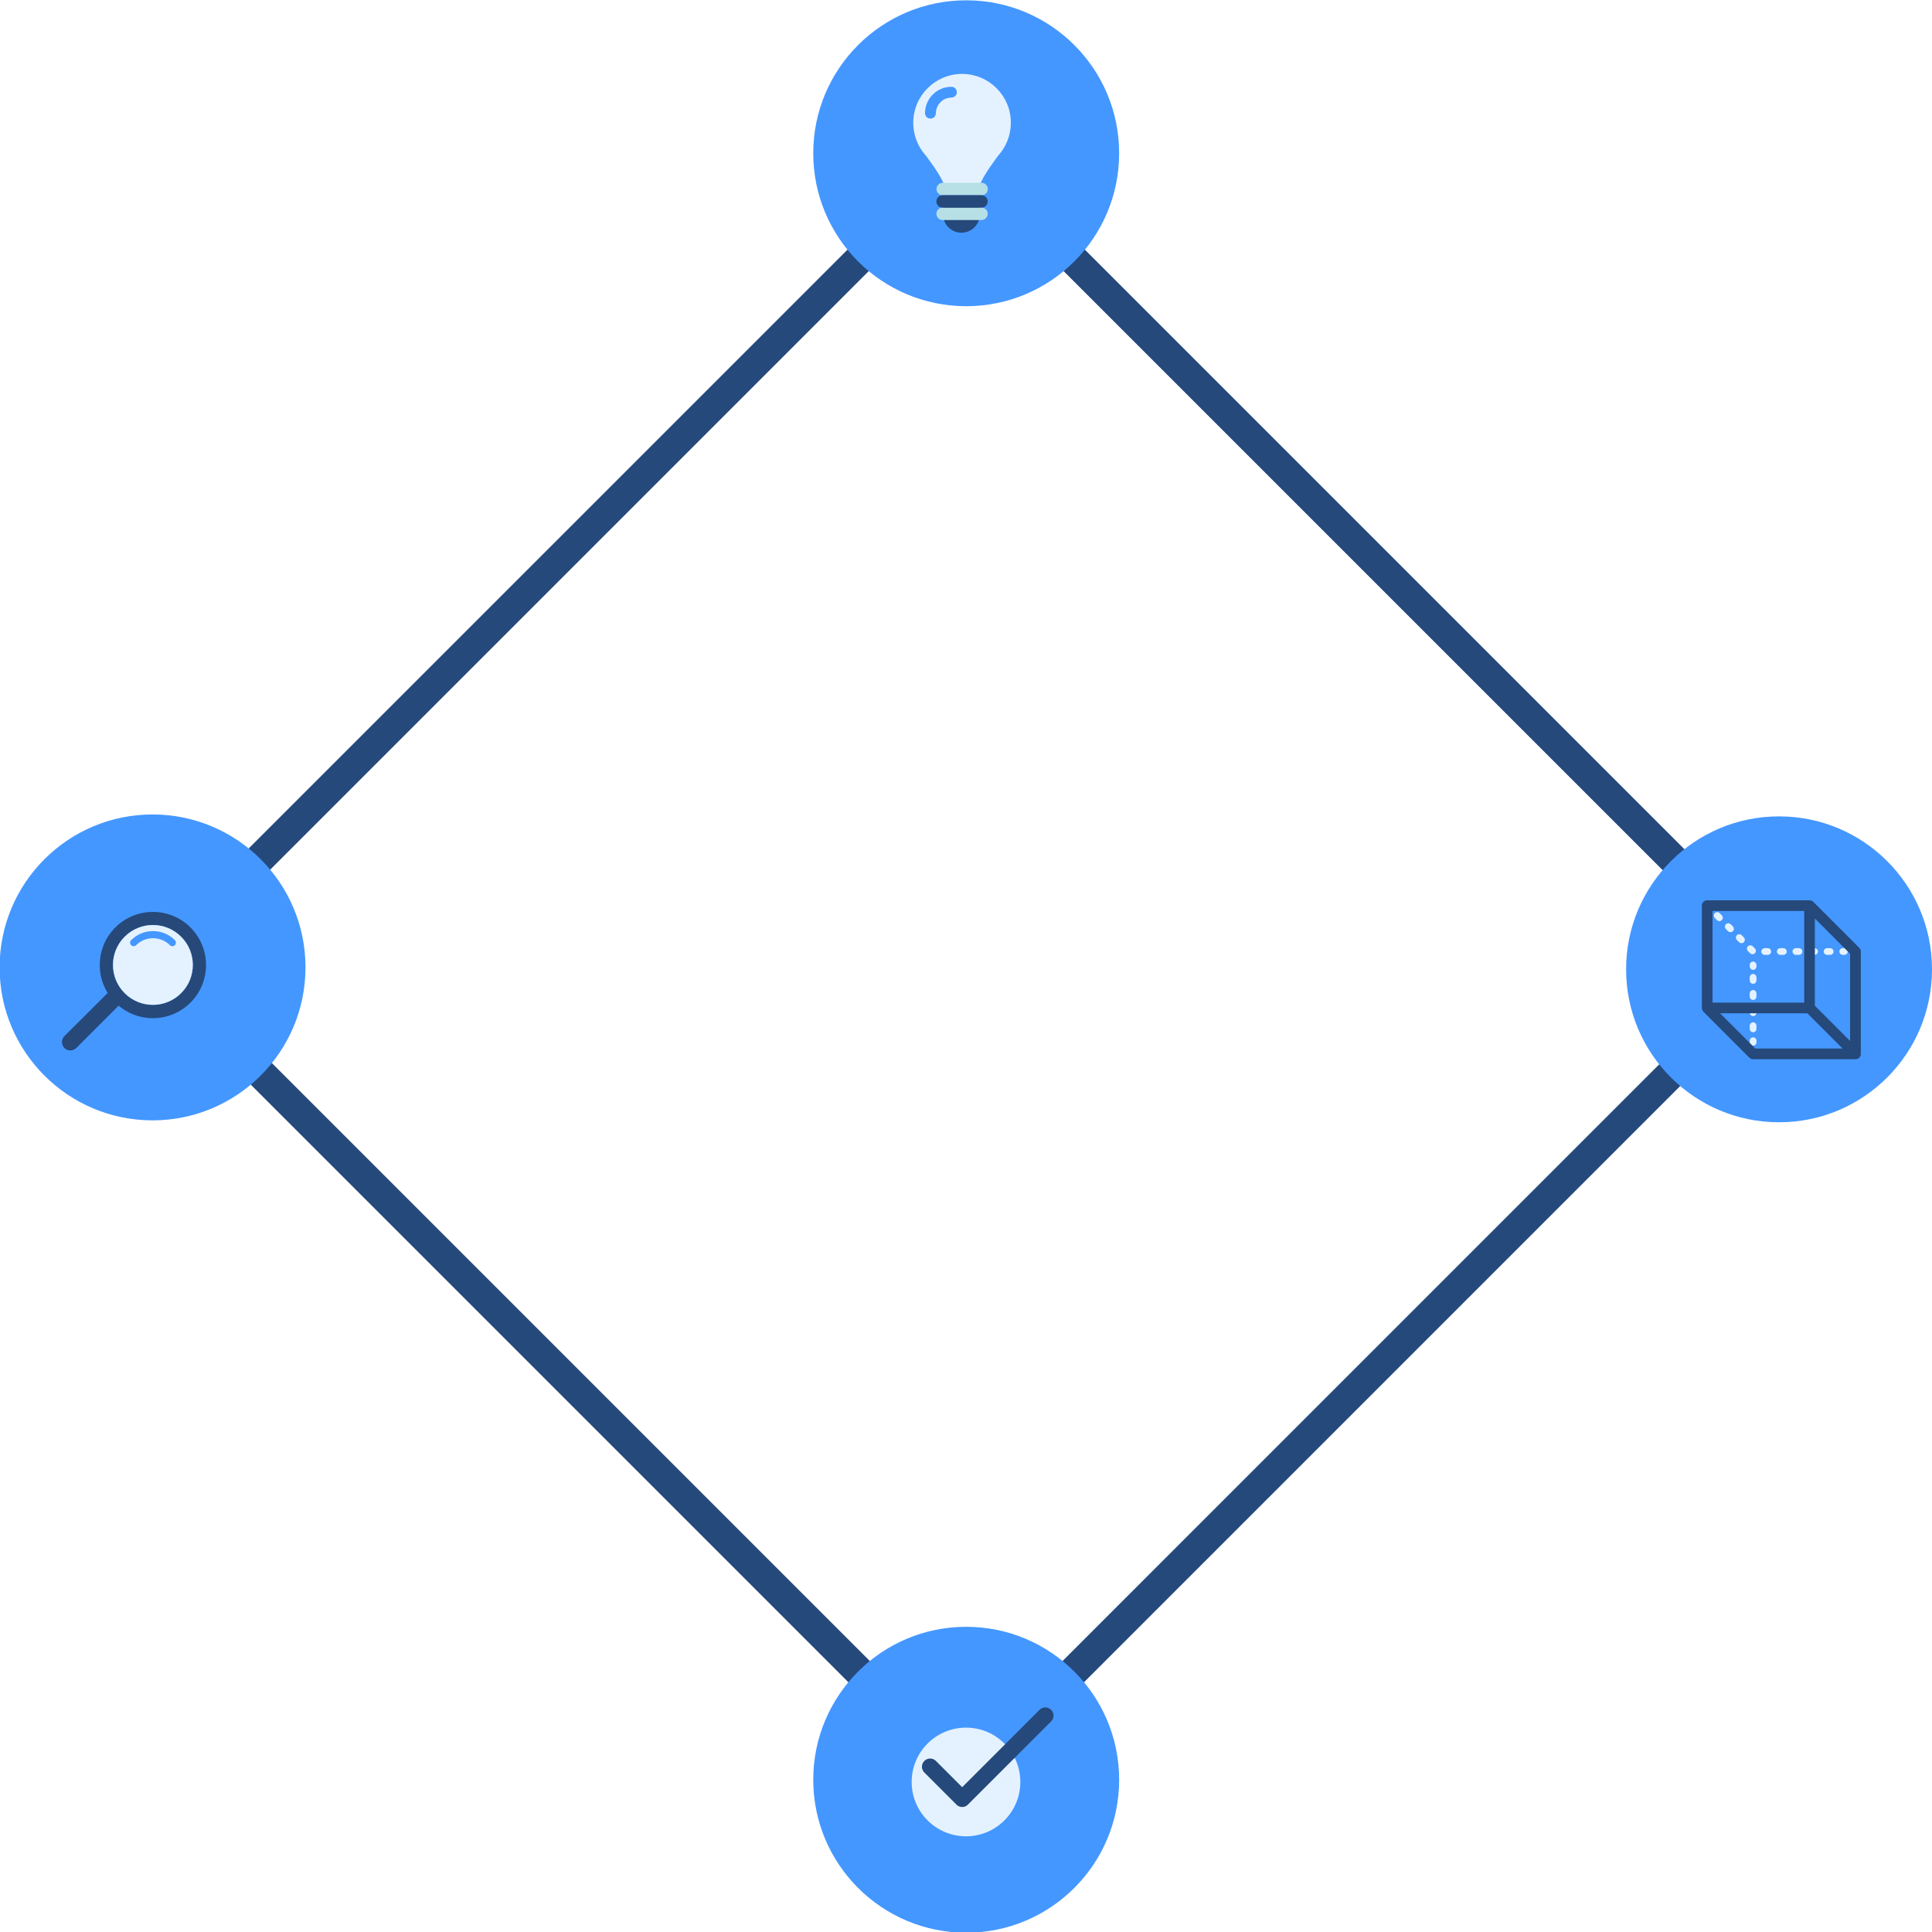
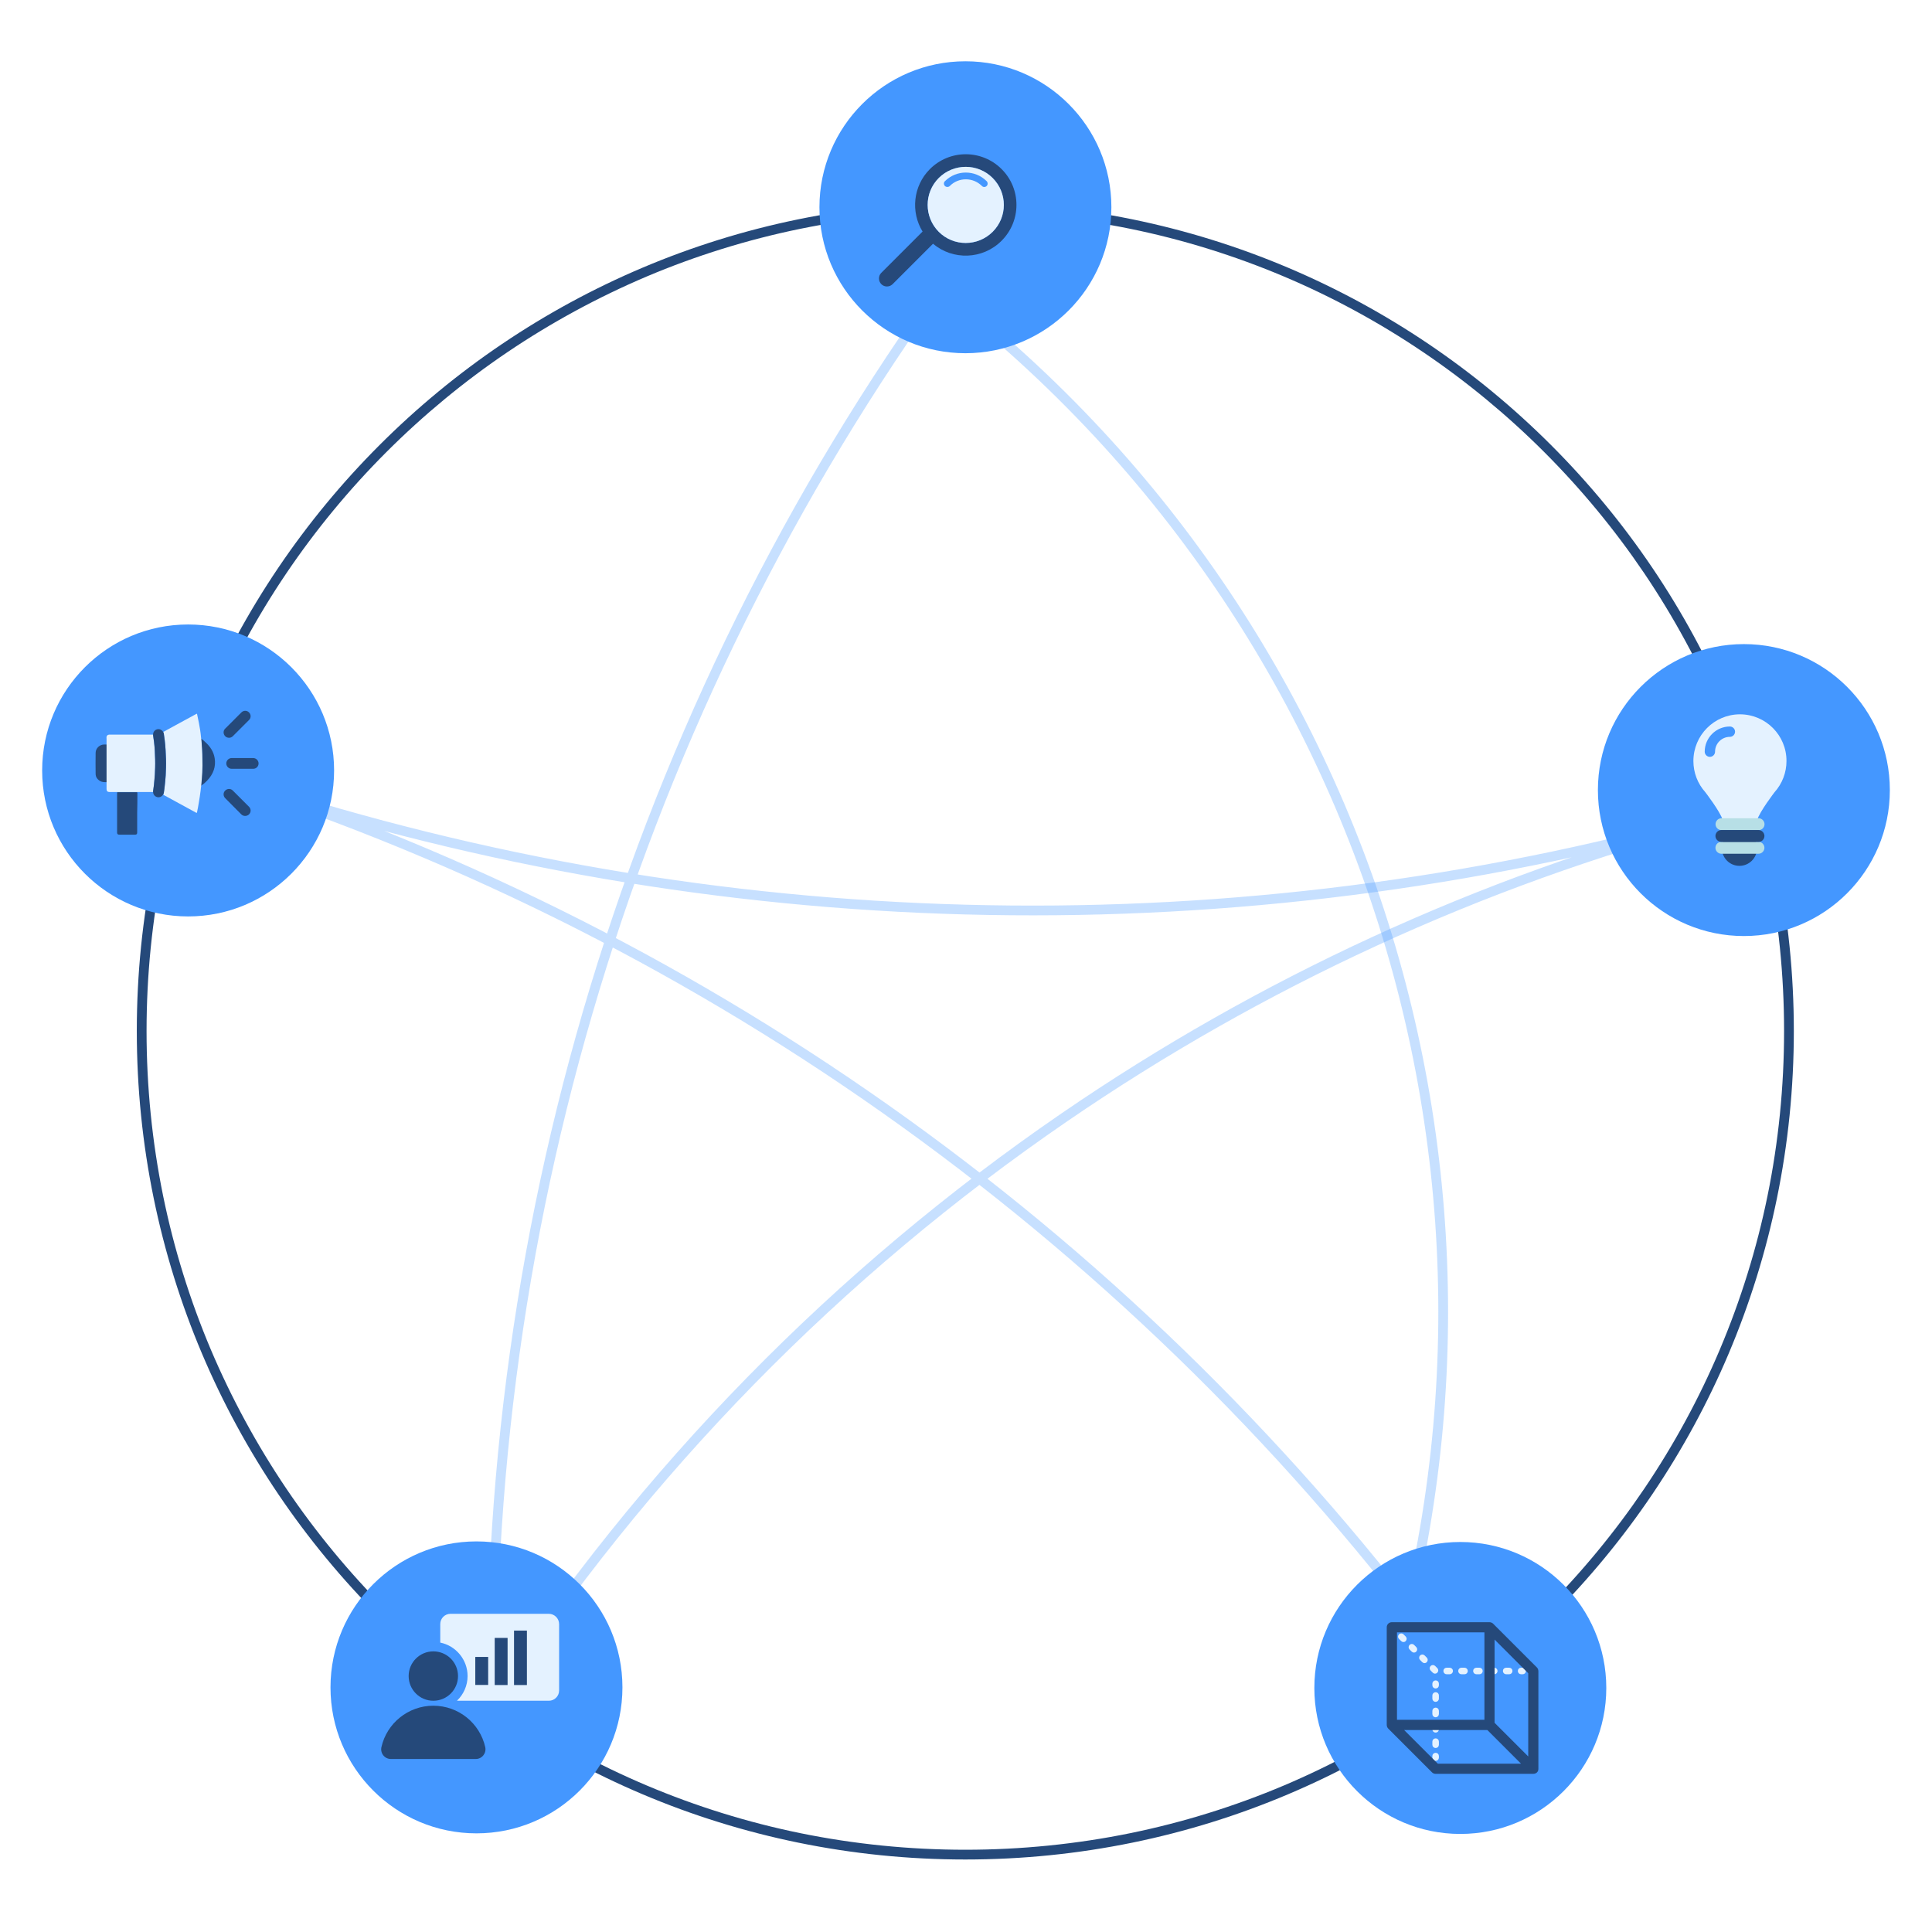
- <svg xmlns="http://www.w3.org/2000/svg" version="1.1" id="Layer_1" x="0px" y="0px" viewBox="0 0 1920 1920" style="enable-background:new 0 0 1920 1920;" xml:space="preserve">
+ <svg xmlns="http://www.w3.org/2000/svg" version="1.1" id="Layer_1" x="0px" y="0px" viewBox="0 0 1980 1980" style="enable-background:new 0 0 1980 1980;" xml:space="preserve">
  <style type="text/css">
- 	.st0{fill:none;stroke:#25497A;stroke-width:30;stroke-miterlimit:10;}
- 	.st1{fill:none;stroke:#566ED1;stroke-width:40;stroke-linecap:round;stroke-miterlimit:10;}
- 	.st2{fill:none;stroke:#25497A;stroke-width:40;stroke-miterlimit:10;}
- 	.st3{fill:#26497A;}
- 	.st4{fill:#4497FF;}
- 	.st5{fill:#E4F2FF;}
- 	.st6{fill:none;stroke:#B7DFE6;stroke-width:20;stroke-linecap:round;stroke-miterlimit:10;}
- 	.st7{fill:#25497A;}
- 	.st8{fill:#B7DFE6;}
- 	.st9{fill:#D4F1FF;}
- 	.st10{fill:#E4F2FF;stroke:#E4F2FF;stroke-width:1.5;stroke-miterlimit:10;}
- 	.st11{fill:none;stroke:#E4F2FF;stroke-width:8;stroke-linecap:round;stroke-linejoin:round;}
- 	.st12{fill:none;stroke:#E4F2FF;stroke-width:8;stroke-linecap:round;stroke-linejoin:round;stroke-dasharray:4.755,19.02;}
- 	.st13{fill:none;stroke:#25497A;stroke-width:8;stroke-linecap:round;stroke-linejoin:round;stroke-miterlimit:10;}
- 	.st14{fill:none;stroke:#E4F2FF;stroke-width:8;stroke-linecap:round;stroke-linejoin:round;stroke-dasharray:4.917,19.667;}
+ 	.st0{fill:none;stroke:#566ED1;stroke-width:40;stroke-linecap:round;stroke-miterlimit:10;}
+ 	.st1{fill:none;stroke:#25497A;stroke-width:40;stroke-miterlimit:10;}
+ 	.st2{fill:#26497A;}
+ 	.st3{fill:#4497FF;}
+ 	.st4{fill:#E4F2FF;}
+ 	.st5{fill:none;stroke:#B7DFE6;stroke-width:20;stroke-linecap:round;stroke-miterlimit:10;}
+ 	.st6{fill:none;stroke:#E4F2FF;stroke-width:8;stroke-linecap:round;stroke-linejoin:round;}
+ 	.st7{fill:none;stroke:#E4F2FF;stroke-width:8;stroke-linecap:round;stroke-linejoin:round;stroke-dasharray:4.755,19.02;}
+ 	.st8{fill:none;stroke:#25497A;stroke-width:8;stroke-linecap:round;stroke-linejoin:round;stroke-miterlimit:10;}
+ 	.st9{fill:none;stroke:#E4F2FF;stroke-width:8;stroke-linecap:round;stroke-linejoin:round;stroke-dasharray:4.917,19.667;}
+ 	.st10{opacity:0.3;fill:none;stroke:#4497FF;stroke-width:10;stroke-linecap:round;stroke-linejoin:round;stroke-miterlimit:10;}
+ 	.st11{opacity:0.3;}
+ 	.st12{fill:none;}
+ 	.st13{fill:#25497A;}
+ 	.st14{fill:#B7DFE6;}
+ 	.st15{fill:#D4F1FF;}
+ 	.st16{fill:#E4F2FF;stroke:#E4F2FF;stroke-width:1.5;stroke-miterlimit:10;}
+ 	.st17{fill:none;stroke:#4497FF;stroke-width:6;stroke-linecap:round;stroke-miterlimit:10;}
+ 	.st18{fill:none;stroke:#4497FF;stroke-width:6;stroke-linecap:round;stroke-linejoin:round;}
</style>
-   <rect x="388.7" y="388.1" transform="matrix(0.7071 0.7071 -0.7071 0.7071 959.7576 -397.8954)" class="st0" width="1142.9" height="1142.9" />
  <g>
-     <g id="组_38">
-       <circle id="椭圆_13-2" class="st4" cx="151.6" cy="961.4" r="152" />
+     <g>
+       <path class="st10" d="M1400.8,1792.5l5.9-17.1c189.6-549.8-2.2-1158.9-472.5-1500.9l0,0" />
+       <path class="st10" d="M1040.2,192.6l-22.3,28.9c-337.3,436.1-518.3,973-513.8,1524.3l0,0l0,0c155.6-238.9,355.7-442.4,587-600.9    c200.6-137.5,424.7-241.2,663.6-304.8l71.3-19l-143.2,35.6c-486,120.7-996.5,98-1469.9-65.4l0,0l37.9,13.1l0,0    c502.1,167.6,938.9,488.6,1248.8,917.8l39.4,54.5l-40.2-52.3" />
    </g>
-   </g>
-   <g>
-     <g id="组_38_1_">
-       <circle id="椭圆_13-2_1_" class="st4" cx="960.2" cy="152.3" r="152" />
-     </g>
-   </g>
-   <g>
-     <g id="组_38_2_">
-       <circle id="椭圆_13-2_2_" class="st4" cx="1768" cy="963.3" r="152" />
-     </g>
-   </g>
-   <g>
-     <g id="组_38_3_">
-       <circle id="椭圆_13-2_3_" class="st4" cx="960.2" cy="1768.7" r="152" />
-     </g>
-   </g>
-   <g>
-     <path class="st3" d="M121.3,984.3c-1.6-1.6-3.7-2.4-5.9-2.4c-2.2,0-4.3,0.9-5.9,2.4L64,1029.7c-1.6,1.6-2.4,3.7-2.4,5.9   s0.9,4.3,2.4,5.9c1.6,1.6,3.7,2.4,5.9,2.4c2.2,0,4.3-0.9,5.9-2.4l45.4-45.4c1.6-1.6,2.4-3.7,2.4-5.9   C123.7,988,122.9,985.9,121.3,984.3z" />
    <g>
-       <path class="st3" d="M114.6,996.4c-20.6-20.6-20.6-54.1,0-74.7c20.6-20.6,54.1-20.6,74.7,0s20.6,54.1,0,74.7    C168.7,1017,135.2,1017,114.6,996.4z M180,930.9c-15.5-15.5-40.6-15.5-56.1,0s-15.5,40.6,0,56.1c15.5,15.5,40.6,15.5,56.1,0    S195.5,946.4,180,930.9z" />
-     </g>
-     <path class="st5" d="M180,930.9c-15.5-15.5-40.6-15.5-56.1,0s-15.5,40.6,0,56.1s40.6,15.5,56.1,0S195.5,946.4,180,930.9z    M173.8,939.3c-1.4,1.4-3.6,1.4-5,0c-9.2-9.2-24.3-9.2-33.5,0c-0.7,0.7-1.6,1-2.5,1s-1.8-0.3-2.5-1c-1.4-1.4-1.4-3.6,0-5   c12-12,31.5-12,43.5,0C175.1,935.7,175.1,937.9,173.8,939.3z" />
-   </g>
-   <g id="组_37" transform="translate(-446 75)">
-     <g id="_21" transform="translate(1744.565 1587.158)">
-       <path class="st5" d="M-342.4-1588.7L-342.4-1588.7c0,0-0.1,0-0.1,0c0,0-0.1,0-0.1,0v0c-26.8,0.1-48.4,21.9-48.4,48.6    c0,12,4.4,23.5,12.4,32.4c0,0,15.4,20,18.2,29.1h17.8h0.2h17.8c2.8-9.1,18.2-29.1,18.2-29.1c8-8.9,12.4-20.5,12.4-32.4    C-293.9-1566.9-315.6-1588.6-342.4-1588.7z M-353-1565.2c-8.5,0-15.4,7-15.5,15.5c0,3-2.4,5.4-5.4,5.4c0,0,0,0,0,0    c-3,0-5.4-2.4-5.4-5.4c0-14.4,11.8-26.2,26.2-26.2c0,0,0,0,0,0c3,0,5.4,2.4,5.4,5.4C-347.6-1567.7-350-1565.3-353-1565.2z" />
-       <path id="路径_258" class="st7" d="M-361.4-1449.2c0,10.1,8.2,18.3,18.3,18.3c10.1,0,18.3-8.2,18.3-18.3    c0-10.1-8.2-18.3-18.3-18.3l0,0C-353.2-1467.5-361.4-1459.3-361.4-1449.2z" />
-       <path class="st8" d="M-323.1-1480.5h-19.4v0h-19.2c-3.4,0-6.2,2.8-6.2,6.2c0,3.4,2.8,6.2,6.2,6.2h19.4l0,0h19.2    c3.4,0,6.2-2.8,6.2-6.2C-316.9-1477.7-319.7-1480.5-323.1-1480.5z" />
-       <path class="st8" d="M-323.2-1455.9h-19.2h-0.2h-19.2c-3.4,0-6.2,2.8-6.2,6.2s2.8,6.2,6.2,6.2h19.2h0.2h19.2    c3.4,0,6.2-2.8,6.2-6.2C-316.9-1453.1-319.8-1455.9-323.2-1455.9z" />
-       <path class="st7" d="M-323.2-1468.2h-19.2v0h-19.4c-3.4,0-6.2,2.8-6.2,6.2c0,3.4,2.8,6.2,6.2,6.2h19.2v0h19.4    c3.4,0,6.2-2.8,6.2-6.2S-319.8-1468.2-323.2-1468.2z" />
+       <path class="st13" d="M989.3,217.5c56.9,0,113.8,5.7,169.1,17c53.9,11,106.9,27.5,157.5,48.9c49.7,21,97.7,47.1,142.5,77.4    c44.4,30,86.2,64.5,124.2,102.5c38,38,72.5,79.8,102.5,124.2c30.3,44.9,56.3,92.8,77.4,142.5c21.4,50.6,37.9,103.6,48.9,157.5    c11.3,55.3,17,112.2,17,169.1c0,56.9-5.7,113.8-17,169.1c-11,53.9-27.5,106.9-48.9,157.5c-21,49.7-47.1,97.7-77.4,142.5    c-30,44.4-64.5,86.2-102.5,124.2c-38,38-79.8,72.5-124.2,102.5c-44.9,30.3-92.8,56.3-142.5,77.4c-50.6,21.4-103.6,37.9-157.5,48.9    c-55.3,11.3-112.2,17-169.1,17s-113.8-5.7-169.1-17c-53.9-11-106.9-27.5-157.5-48.9c-49.7-21-97.7-47.1-142.5-77.4    c-44.4-30-86.2-64.5-124.2-102.5c-38-38-72.5-79.8-102.5-124.2c-30.3-44.9-56.3-92.8-77.4-142.5c-21.4-50.6-37.9-103.6-48.9-157.5    c-11.3-55.3-17-112.2-17-169.1c0-56.9,5.7-113.8,17-169.1c11-53.9,27.5-106.9,48.9-157.5c21-49.7,47.1-97.7,77.4-142.5    c30-44.4,64.5-86.2,102.5-124.2c38-38,79.8-72.5,124.2-102.5c44.9-30.3,92.8-56.3,142.5-77.4c50.6-21.4,103.6-37.9,157.5-48.9    C875.4,223.2,932.3,217.5,989.3,217.5 M989.3,207.5c-469,0-849.1,380.2-849.1,849.1s380.2,849.1,849.1,849.1    c469,0,849.1-380.2,849.1-849.1S1458.2,207.5,989.3,207.5L989.3,207.5z" />
    </g>
  </g>
  <g>
    <g>
-       <path class="st10" d="M1697.7,903.7c-0.7,0-1.3-0.3-1.8-0.8l-1.2-1.2c-1-1-1-2.7,0-3.7c1-1,2.7-1,3.7,0l1.2,1.2c1,1,1,2.7,0,3.7    C1699.1,903.5,1698.4,903.7,1697.7,903.7z" />
+       <g id="组_38_19_">
+         <circle id="椭圆_13-2_19_" class="st3" cx="989.4" cy="212.4" r="149.6" />
+       </g>
    </g>
    <g>
-       <path class="st10" d="M1818.8,948.2h-3.1c-1.4,0-2.6-1.2-2.6-2.6c0-1.4,1.2-2.6,2.6-2.6h3.1c1.4,0,2.6,1.2,2.6,2.6    C1821.5,947.1,1820.3,948.2,1818.8,948.2z M1803.3,948.2h-3.1c-1.4,0-2.6-1.2-2.6-2.6c0-1.4,1.2-2.6,2.6-2.6h3.1    c1.4,0,2.6,1.2,2.6,2.6C1805.9,947.1,1804.8,948.2,1803.3,948.2z M1787.8,948.2h-3.1c-1.4,0-2.6-1.2-2.6-2.6    c0-1.4,1.2-2.6,2.6-2.6h3.1c1.4,0,2.6,1.2,2.6,2.6C1790.4,947.1,1789.3,948.2,1787.8,948.2z M1772.3,948.2h-3.1    c-1.4,0-2.6-1.2-2.6-2.6c0-1.4,1.2-2.6,2.6-2.6h3.1c1.4,0,2.6,1.2,2.6,2.6C1774.9,947.1,1773.8,948.2,1772.3,948.2z M1756.8,948.2    h-3.1c-1.4,0-2.6-1.2-2.6-2.6c0-1.4,1.2-2.6,2.6-2.6h3.1c1.4,0,2.6,1.2,2.6,2.6C1759.4,947.1,1758.3,948.2,1756.8,948.2z     M1741.6,947.6c-0.7,0-1.3-0.3-1.8-0.8l-2.2-2.2c-1-1-1-2.7,0-3.7c1-1,2.7-1,3.7,0l2.2,2.2c1,1,1,2.7,0,3.7    C1742.9,947.3,1742.3,947.6,1741.6,947.6z M1730.6,936.6c-0.7,0-1.3-0.3-1.8-0.8l-2.2-2.2c-1-1-1-2.7,0-3.7c1-1,2.7-1,3.7,0    l2.2,2.2c1,1,1,2.7,0,3.7C1732,936.4,1731.3,936.6,1730.6,936.6z M1719.7,925.7c-0.7,0-1.3-0.3-1.8-0.8l-2.2-2.2c-1-1-1-2.7,0-3.7    c1-1,2.7-1,3.7,0l2.2,2.2c1,1,1,2.7,0,3.7C1721,925.4,1720.3,925.7,1719.7,925.7z M1708.7,914.7c-0.7,0-1.3-0.3-1.8-0.8l-2.2-2.2    c-1-1-1-2.7,0-3.7c1-1,2.7-1,3.7,0l2.2,2.2c1,1,1,2.7,0,3.7C1710,914.4,1709.4,914.7,1708.7,914.7z" />
-     </g>
-     <g>
-       <path class="st10" d="M1832.9,948.2h-1.6c-1.4,0-2.6-1.2-2.6-2.6c0-1.4,1.2-2.6,2.6-2.6h1.6c1.4,0,2.6,1.2,2.6,2.6    C1835.5,947.1,1834.3,948.2,1832.9,948.2z" />
+       <path class="st2" d="M1026.5,173.3c-20.3-20.3-53.2-20.3-73.5,0c-17.3,17.3-19.8,44-7.5,64l-42.3,42.3c-1.6,1.6-2.4,3.6-2.4,5.8    c0,2.2,0.9,4.3,2.4,5.8c1.6,1.6,3.6,2.4,5.8,2.4c2.2,0,4.3-0.9,5.8-2.4l41.4-41.4c20.4,17.2,51,16.2,70.2-3    C1046.8,226.5,1046.8,193.5,1026.5,173.3z M1017.3,237.6c-15.2,15.2-40,15.2-55.2,0c-15.2-15.2-15.2-40,0-55.2    c15.2-15.2,40-15.2,55.2,0C1032.6,197.6,1032.6,222.4,1017.3,237.6z" />
+       <path class="st4" d="M1017.3,182.4c-15.2-15.2-39.9-15.2-55.2,0c-15.2,15.2-15.2,39.9,0,55.2c15.2,15.2,39.9,15.2,55.2,0    S1032.6,197.7,1017.3,182.4z M1011.2,190.6c-1.4,1.4-3.6,1.4-4.9,0c-9.1-9.1-23.9-9.1-32.9,0c-0.7,0.7-1.6,1-2.5,1s-1.8-0.3-2.5-1    c-1.4-1.4-1.4-3.6,0-4.9c11.8-11.8,31-11.8,42.8,0C1012.5,187.1,1012.5,189.3,1011.2,190.6z" />
    </g>
  </g>
  <g>
    <g>
-       <path class="st10" d="M1742.2,963.1c-1.4,0-2.6-1.2-2.6-2.6v-1.6c0-1.4,1.2-2.6,2.6-2.6s2.6,1.2,2.6,2.6v1.6    C1744.8,961.9,1743.7,963.1,1742.2,963.1z" />
+       <g id="组_38_18_">
+         <circle id="椭圆_13-2_18_" class="st3" cx="1787.2" cy="809.7" r="149.6" />
+       </g>
+     </g>
+     <g id="组_37_3_" transform="translate(-446 75)">
+       <g id="_21_3_" transform="translate(1744.565 1587.158)">
+         <path class="st4" d="M484.7-930.1L484.7-930.1c0,0-0.1,0-0.1,0c0,0-0.1,0-0.1,0v0c-26.3,0.1-47.6,21.5-47.6,47.9     c0,11.8,4.3,23.1,12.2,31.9c0,0,15.2,19.7,17.9,28.6h17.5h0.2h17.5c2.8-9,17.9-28.6,17.9-28.6c7.9-8.8,12.2-20.2,12.2-31.9     C532.4-908.6,511.1-930,484.7-930.1z M474.3-907c-8.4,0-15.2,6.8-15.2,15.2c0,2.9-2.4,5.3-5.3,5.3c0,0,0,0,0,0     c-2.9,0-5.3-2.4-5.3-5.3c0-14.2,11.6-25.8,25.8-25.8c0,0,0,0,0,0c2.9,0,5.3,2.4,5.3,5.3C479.6-909.4,477.2-907,474.3-907z" />
+         <path id="路径_258_3_" class="st13" d="M466.1-792.8c0,9.9,8,18,18,18c9.9,0,18-8,18-18c0-10-8-18-18-18l0,0     C474.1-810.8,466.1-802.8,466.1-792.8z" />
+         <path class="st14" d="M503.7-823.6h-19.1v0h-18.9c-3.4,0-6.1,2.8-6.1,6.1c0,3.4,2.8,6.1,6.1,6.1h19.1v0h18.9     c3.4,0,6.1-2.7,6.1-6.1C509.8-820.8,507-823.6,503.7-823.6z" />
+         <path class="st14" d="M503.6-799.4h-18.9h-0.2h-18.9c-3.4,0-6.1,2.8-6.1,6.1c0,3.4,2.8,6.1,6.1,6.1h18.9h0.2h18.9     c3.4,0,6.1-2.8,6.1-6.1S507-799.4,503.6-799.4z" />
+         <path class="st13" d="M503.6-811.5h-18.9v0h-19.1c-3.4,0-6.1,2.8-6.1,6.1s2.8,6.1,6.1,6.1h18.9v0h19.1c3.4,0,6.1-2.8,6.1-6.1     S507-811.5,503.6-811.5z" />
+       </g>
+     </g>
+   </g>
+   <g>
+     <g>
+       <g id="组_38_17_">
+         <circle id="椭圆_13-2_17_" class="st3" cx="1496.6" cy="1729.9" r="149.6" />
+       </g>
    </g>
    <g>
-       <path class="st10" d="M1742.2,1025.1c-1.4,0-2.6-1.2-2.6-2.6v-3.2c0-1.4,1.2-2.6,2.6-2.6s2.6,1.2,2.6,2.6v3.2    C1744.8,1023.9,1743.7,1025.1,1742.2,1025.1z M1742.2,1009c-1.4,0-2.6-1.2-2.6-2.6v-3.2c0-1.4,1.2-2.6,2.6-2.6s2.6,1.2,2.6,2.6    v3.2C1744.8,1007.9,1743.7,1009,1742.2,1009z M1742.2,993c-1.4,0-2.6-1.2-2.6-2.6v-3.2c0-1.4,1.2-2.6,2.6-2.6s2.6,1.2,2.6,2.6v3.2    C1744.8,991.8,1743.7,993,1742.2,993z M1742.2,977c-1.4,0-2.6-1.2-2.6-2.6v-3.2c0-1.4,1.2-2.6,2.6-2.6s2.6,1.2,2.6,2.6v3.2    C1744.8,975.8,1743.7,977,1742.2,977z" />
+       <g>
+         <path class="st16" d="M1427.5,1671.3c-0.7,0-1.3-0.3-1.8-0.8l-1.1-1.1c-1-1-1-2.6,0-3.6c1-1,2.6-1,3.6,0l1.1,1.1c1,1,1,2.6,0,3.6     C1428.8,1671.1,1428.2,1671.3,1427.5,1671.3z" />
+       </g>
+       <g>
+         <path class="st16" d="M1546.7,1715.1h-3.1c-1.4,0-2.6-1.1-2.6-2.6s1.1-2.6,2.6-2.6h3.1c1.4,0,2.6,1.1,2.6,2.6     S1548.1,1715.1,1546.7,1715.1z M1531.4,1715.1h-3.1c-1.4,0-2.6-1.1-2.6-2.6s1.1-2.6,2.6-2.6h3.1c1.4,0,2.6,1.1,2.6,2.6     S1532.8,1715.1,1531.4,1715.1z M1516.2,1715.1h-3.1c-1.4,0-2.6-1.1-2.6-2.6s1.1-2.6,2.6-2.6h3.1c1.4,0,2.6,1.1,2.6,2.6     S1517.6,1715.1,1516.2,1715.1z M1500.9,1715.1h-3.1c-1.4,0-2.6-1.1-2.6-2.6s1.1-2.6,2.6-2.6h3.1c1.4,0,2.6,1.1,2.6,2.6     S1502.3,1715.1,1500.9,1715.1z M1485.7,1715.1h-3.1c-1.4,0-2.6-1.1-2.6-2.6s1.1-2.6,2.6-2.6h3.1c1.4,0,2.6,1.1,2.6,2.6     S1487.1,1715.1,1485.7,1715.1z M1470.7,1714.5c-0.7,0-1.3-0.3-1.8-0.8l-2.2-2.2c-1-1-1-2.6,0-3.6c1-1,2.6-1,3.6,0l2.2,2.2     c1,1,1,2.6,0,3.6C1472,1714.2,1471.3,1714.5,1470.7,1714.5z M1459.9,1703.7c-0.7,0-1.3-0.3-1.8-0.8l-2.2-2.2c-1-1-1-2.6,0-3.6     c1-1,2.6-1,3.6,0l2.2,2.2c1,1,1,2.6,0,3.6C1461.2,1703.5,1460.5,1703.7,1459.9,1703.7z M1449.1,1692.9c-0.7,0-1.3-0.3-1.8-0.8     l-2.2-2.2c-1-1-1-2.6,0-3.6c1-1,2.6-1,3.6,0l2.2,2.2c1,1,1,2.6,0,3.6C1450.4,1692.7,1449.7,1692.9,1449.1,1692.9z M1438.3,1682.1     c-0.7,0-1.3-0.3-1.8-0.8l-2.2-2.2c-1-1-1-2.6,0-3.6c1-1,2.6-1,3.6,0l2.2,2.2c1,1,1,2.6,0,3.6     C1439.6,1681.9,1439,1682.1,1438.3,1682.1z" />
+       </g>
+       <g>
+         <path class="st16" d="M1560.5,1715.1h-1.6c-1.4,0-2.6-1.1-2.6-2.6s1.1-2.6,2.6-2.6h1.6c1.4,0,2.6,1.1,2.6,2.6     S1561.9,1715.1,1560.5,1715.1z" />
+       </g>
    </g>
    <g>
-       <path class="st10" d="M1742.2,1038.4c-1.4,0-2.6-1.2-2.6-2.6v-1.6c0-1.4,1.2-2.6,2.6-2.6s2.6,1.2,2.6,2.6v1.6    C1744.8,1037.3,1743.7,1038.4,1742.2,1038.4z" />
+       <g>
+         <path class="st16" d="M1471.3,1729.7c-1.4,0-2.6-1.1-2.6-2.6v-1.6c0-1.4,1.1-2.6,2.6-2.6s2.6,1.1,2.6,2.6v1.6     C1473.9,1728.6,1472.7,1729.7,1471.3,1729.7z" />
+       </g>
+       <g>
+         <path class="st16" d="M1471.3,1790.7c-1.4,0-2.6-1.1-2.6-2.6v-3.2c0-1.4,1.1-2.6,2.6-2.6s2.6,1.1,2.6,2.6v3.2     C1473.9,1789.6,1472.7,1790.7,1471.3,1790.7z M1471.3,1774.9c-1.4,0-2.6-1.1-2.6-2.6v-3.2c0-1.4,1.1-2.6,2.6-2.6s2.6,1.1,2.6,2.6     v3.2C1473.9,1773.8,1472.7,1774.9,1471.3,1774.9z M1471.3,1759.2c-1.4,0-2.6-1.1-2.6-2.6v-3.2c0-1.4,1.1-2.6,2.6-2.6     s2.6,1.1,2.6,2.6v3.2C1473.9,1758,1472.7,1759.2,1471.3,1759.2z M1471.3,1743.4c-1.4,0-2.6-1.1-2.6-2.6v-3.2     c0-1.4,1.1-2.6,2.6-2.6s2.6,1.1,2.6,2.6v3.2C1473.9,1742.2,1472.7,1743.4,1471.3,1743.4z" />
+       </g>
+       <g>
+         <path class="st16" d="M1471.3,1803.9c-1.4,0-2.6-1.1-2.6-2.6v-1.6c0-1.4,1.1-2.6,2.6-2.6s2.6,1.1,2.6,2.6v1.6     C1473.9,1802.7,1472.7,1803.9,1471.3,1803.9z" />
+       </g>
+     </g>
+     <path class="st13" d="M1575.1,1708.9l-44.6-44.6l-0.3-0.3l-0.2-0.2c-0.2-0.2-0.4-0.3-0.6-0.4c-0.1-0.1-0.2-0.1-0.3-0.2   c-0.2-0.1-0.4-0.2-0.6-0.3c-0.1-0.1-0.3-0.1-0.4-0.1c-0.2-0.1-0.4-0.1-0.6-0.2c-0.3-0.1-0.7-0.1-1-0.1h-100.1   c-2.9,0-5.2,2.3-5.2,5.2v100.1c0,0.3,0,0.7,0.1,1c0,0.2,0.1,0.4,0.2,0.6l0.1,0.4c0.1,0.2,0.2,0.4,0.3,0.6l0.2,0.3   c0.2,0.3,0.4,0.5,0.6,0.8l44.9,44.9c1,1,2.3,1.5,3.7,1.5h100.1c0.3,0,0.7,0,1-0.1c0.1,0,0.3-0.1,0.5-0.1c0.2,0,0.3-0.1,0.5-0.2   c0.2-0.1,0.3-0.1,0.5-0.2c0.1-0.1,0.3-0.1,0.4-0.2c0.3-0.2,0.5-0.4,0.8-0.6c0.2-0.2,0.5-0.5,0.7-0.8c0.1-0.1,0.2-0.3,0.2-0.4   c0.1-0.1,0.2-0.3,0.2-0.4l0,0c0.1-0.2,0.1-0.3,0.2-0.5c0.1-0.2,0.1-0.3,0.1-0.5c0.1-0.3,0.1-0.7,0.1-1v-100.1   C1576.6,1711.2,1576.1,1709.9,1575.1,1708.9z M1531.7,1765.6v-85.3l34.5,34.5v85.3L1531.7,1765.6z M1521.3,1672.9v89.6h-89.6v-89.6   H1521.3z M1524.3,1773l34.5,34.5h-85.3L1439,1773H1524.3z M1527.2,1665.2C1527.2,1665.2,1527.2,1665.2,1527.2,1665.2L1527.2,1665.2   L1527.2,1665.2z M1424,1768.6L1424,1768.6L1424,1768.6L1424,1768.6z M1572.2,1815.1L1572.2,1815.1L1572.2,1815.1L1572.2,1815.1z    M1573.7,1813.7C1573.7,1813.7,1573.7,1813.7,1573.7,1813.7L1573.7,1813.7L1573.7,1813.7z" />
+   </g>
+   <g>
+     <g>
+       <g id="组_38_11_">
+         <circle id="椭圆_13-2_11_" class="st3" cx="192.8" cy="789.6" r="149.6" />
+       </g>
+     </g>
+     <g>
+       <g>
+         <g>
+           <path class="st13" d="M109.7,782.3c0-2.1,0-4.2,0-6.3c0-4,0-8.1,0-12.1c0-0.7-0.2-1-0.9-0.9c-0.7,0.1-1.4,0-2.1,0      c-4.7,0.1-8.7,3.9-8.7,8.6c-0.1,7.1-0.1,14.3,0,21.4c0,3.4,1.8,5.8,4.7,7.5c1.8,1,3.9,1.1,5.9,1.1c1.1,0,1.1,0,1.1-1.1      C109.7,794.4,109.7,788.4,109.7,782.3z" />
+         </g>
+         <g>
+           <path class="st13" d="M206,757c0.1,0.9,0.1,1.6,0.2,2.4c0.7,5.9,0.9,11.8,1.1,17.7c0.2,5.1-0.2,10.2-0.4,15.3      c-0.1,1.3-0.2,2.6-0.3,4c-0.2,2.7-0.5,5.4-0.7,8.1c0,0.2-0.2,0.5,0.1,0.6c0.4,0.1,0.5-0.2,0.7-0.3c2-1.4,3.8-2.9,5.4-4.6      c6.7-6.9,9.3-14.7,7.9-23.2c-1-6.5-4.6-12.2-10.2-17C208.8,758.9,207.6,757.9,206,757z" />
+         </g>
+         <g>
+           <path class="st4" d="M157.8,804.3c0.5-4.1,0.7-7.3,0.9-10.3c0.2-4.3,0.5-10.1,0.3-15.7c-0.2-5.5-0.4-11.9-1.2-18.4l-0.2-1.2      c-0.2-1.7-0.4-3.4-0.7-5c0-0.3,0-0.6,0-0.8c-1.8,0-3.5,0-5.3,0l-39.9,0c-1.3,0.1-2.2,0.9-2.5,2.1c-0.2,0.7,0,1.4,0,2.1      c0,8.4,0,16.8,0,25.2c0,8.8,0,17.6,0,26.4c0,2,1,3,3,3c14.9,0,29.8,0,44.7,0c0-0.2,0-0.5,0-0.7      C157.3,808.5,157.6,806.3,157.8,804.3z" />
+           <g>
+             <path class="st4" d="M206.7,761.9c0-0.5-0.1-1.1-0.2-2.1c-0.2-1.5-0.4-3-0.5-4.4c-0.4-4.8-1.2-9.5-2.1-14.2       c-0.6-3.1-1.2-6.1-1.9-9.2c-0.1-0.4-0.1-0.7-0.7-0.4c-6.4,3.5-12.8,7-19.3,10.5c-4.9,2.7-9.8,5.4-14.8,8.1       c0.3,0.6,0.6,1.2,0.7,1.9c0.3,1.8,0.5,3.5,0.7,5.3l0.2,1.2c0.9,6.9,1.2,13.7,1.3,19.4c0.2,6.1-0.1,12.1-0.3,16.7       c-0.2,3.2-0.5,6.7-1,10.9c-0.2,2.1-0.5,4.4-0.9,7.1c-0.1,0.6-0.3,1.2-0.6,1.8c0.4,0.2,0.8,0.4,1.3,0.7       c5.1,2.8,10.1,5.5,15.2,8.3c5.7,3.1,11.5,6.2,17.2,9.4c0.6,0.3,0.8,0.2,0.9-0.4c0.7-3.2,1.3-6.4,1.8-9.6       c0.7-4.2,1.4-8.4,1.9-12.6c0.5-3.9,0.9-7.8,1.2-11.7c0.4-4.8,0.6-9.5,0.7-14.3C207.5,776.7,207.2,769.3,206.7,761.9z" />
+             <path class="st13" d="M168.8,805.5c0.5-4.3,0.8-7.7,1-10.9c0.2-4.6,0.5-10.6,0.3-16.7c-0.2-5.7-0.5-12.5-1.3-19.4l-0.2-1.2       c-0.2-1.8-0.4-3.5-0.7-5.3c-0.1-0.7-0.3-1.3-0.7-1.9c-1.1-1.9-3.3-3.1-5.6-2.8c-2.7,0.4-4.7,2.7-4.7,5.4c0,0.3,0,0.6,0,0.8       c0.2,1.7,0.5,3.4,0.7,5l0.2,1.2c0.8,6.4,1.1,12.9,1.2,18.4c0.2,5.7-0.1,11.4-0.3,15.7c-0.2,3-0.5,6.3-0.9,10.3       c-0.2,2-0.5,4.2-0.9,6.7c0,0.2,0,0.5,0,0.7c0,2.7,1.9,5.1,4.7,5.5c0.3,0,0.5,0.1,0.8,0.1c2.1,0,3.9-1.2,4.9-3       c0.3-0.5,0.5-1.1,0.6-1.8C168.3,809.9,168.6,807.7,168.8,805.5z" />
+           </g>
+         </g>
+         <g>
+           <path class="st13" d="M140.8,813.2c0-0.1,0-0.2,0-0.3c0,0,0,0,0,0c0-0.8,0-0.9-0.7-1c-0.1,0-0.2,0-0.4,0c-3.1,0-6.1,0-9.2,0      c0,0,0,0-0.1,0c0,0,0,0-0.1,0c-3.1,0-6.1,0-9.2,0c-0.2,0-0.3,0-0.4,0c-0.6,0-0.7,0.2-0.7,1c0,0,0,0,0,0c0,0.1,0,0.2,0,0.3      c0,6.6,0,13.2,0,19.8c0,6.7,0,13.5,0,20.2c0,1.5,0.7,2.2,2.1,2.2c1.9,0,5.7,0,5.7,0h5c0,0,3.8,0,5.7,0c1.5,0,2.1-0.7,2.1-2.2      c0-6.7,0-13.5,0-20.2C140.8,826.4,140.8,819.8,140.8,813.2z" />
+         </g>
+       </g>
+       <g>
+         <path class="st13" d="M259.5,787.9h-22.1c-3,0-5.5-2.5-5.5-5.5s2.5-5.5,5.5-5.5h22.1c3,0,5.5,2.5,5.5,5.5     S262.6,787.9,259.5,787.9z" />
+       </g>
+       <g>
+         <path class="st13" d="M234.7,756.1c-1.4,0-2.8-0.5-3.9-1.6c-2.2-2.2-2.2-5.7,0-7.8l16.6-16.6c2.2-2.2,5.7-2.2,7.8,0     c2.2,2.2,2.2,5.7,0,7.8l-16.6,16.6C237.5,755.6,236.1,756.1,234.7,756.1z" />
+       </g>
+       <g>
+         <path class="st13" d="M251.2,836.2c-1.4,0-2.8-0.5-3.9-1.6L230.8,818c-2.2-2.2-2.2-5.7,0-7.8c2.2-2.2,5.7-2.2,7.8,0l16.6,16.6     c2.2,2.2,2.2,5.7,0,7.8C254.1,835.7,252.7,836.2,251.2,836.2z" />
+       </g>
    </g>
  </g>
-   <path class="st7" d="M1847.7,941.9l-45.3-45.3l-0.3-0.3l-0.2-0.2c-0.2-0.2-0.4-0.3-0.6-0.5c-0.1-0.1-0.2-0.1-0.3-0.2  c-0.2-0.1-0.4-0.2-0.6-0.3c-0.1-0.1-0.3-0.1-0.4-0.1c-0.2-0.1-0.4-0.1-0.6-0.2c-0.3-0.1-0.7-0.1-1.1-0.1h-101.7  c-2.9,0-5.3,2.4-5.3,5.3v101.7c0,0.3,0,0.7,0.1,1c0,0.2,0.1,0.4,0.2,0.6l0.1,0.4c0.1,0.2,0.2,0.4,0.3,0.6l0.2,0.3  c0.2,0.3,0.4,0.6,0.6,0.8l45.6,45.6c1,1,2.3,1.6,3.8,1.6H1844c0.3,0,0.7,0,1.1-0.1c0.1,0,0.3-0.1,0.5-0.1c0.2,0,0.3-0.1,0.5-0.2  c0.2-0.1,0.3-0.2,0.5-0.2c0.1-0.1,0.3-0.2,0.4-0.2c0.3-0.2,0.5-0.4,0.8-0.7c0.2-0.2,0.5-0.5,0.7-0.8c0.1-0.1,0.2-0.3,0.2-0.4  c0.1-0.1,0.2-0.3,0.2-0.5l0,0c0.1-0.2,0.1-0.3,0.2-0.5c0.1-0.2,0.1-0.3,0.1-0.5c0.1-0.3,0.1-0.7,0.1-1V945.6  C1849.3,944.2,1848.7,942.9,1847.7,941.9z M1803.6,999.5v-86.7l35,35v86.7L1803.6,999.5z M1793,905.3v91.1h-91.1v-91.1H1793z   M1796.1,1007l35,35h-86.7l-35-35H1796.1z M1799.1,897.5C1799.1,897.5,1799.1,897.5,1799.1,897.5L1799.1,897.5L1799.1,897.5z   M1694.1,1002.5L1694.1,1002.5L1694.1,1002.5L1694.1,1002.5z M1844.8,1049.8L1844.8,1049.8L1844.8,1049.8L1844.8,1049.8z   M1846.3,1048.5C1846.3,1048.5,1846.3,1048.5,1846.3,1048.5L1846.3,1048.5L1846.3,1048.5z" />
-   <circle class="st5" cx="960" cy="1770.9" r="54" />
  <g>
-     <path class="st7" d="M956.2,1795.8c-2.1,0-4.1-0.8-5.7-2.4l-31.9-31.9c-3.2-3.2-3.2-8.3,0-11.5c3.2-3.2,8.3-3.2,11.5,0l26.1,26.1   l76.9-76.9c3.2-3.2,8.3-3.2,11.5,0c3.2,3.2,3.2,8.3,0,11.5l-82.6,82.6C960.4,1795,958.3,1795.8,956.2,1795.8z" />
+     <g>
+       <g id="组_38_10_">
+         <circle id="椭圆_13-2_10_" class="st3" cx="488.3" cy="1729.3" r="149.6" />
+       </g>
+     </g>
+     <g>
+       <g>
+         <g>
+           <path class="st4" d="M562.4,1653.9H461.7c-5.8,0-10.5,4.7-10.5,10.5v19c15.9,3.2,28,17.4,28,34.3c0,9.9-4.2,18.9-10.9,25.3h94.2      c5.8,0,10.5-4.7,10.5-10.5v-68C573,1658.6,568.2,1653.9,562.4,1653.9z" />
+         </g>
+         <g>
+           <rect x="487.1" y="1698.1" class="st13" width="13.2" height="28.7" />
+           <rect x="507" y="1678.6" class="st13" width="13.2" height="48.3" />
+           <rect x="526.8" y="1671.1" class="st13" width="13.2" height="55.8" />
+         </g>
+         <path class="st13" d="M400.6,1802.7c-6.4,0-11.1-5.9-9.7-12.2c5.5-24.3,27.3-42.4,53.2-42.4c26,0,47.7,18.1,53.2,42.4     c1.4,6.2-3.3,12.2-9.7,12.2H400.6z" />
+       </g>
+       <g>
+         <circle class="st13" cx="444.1" cy="1717.7" r="25.3" />
+       </g>
+     </g>
  </g>
</svg>
